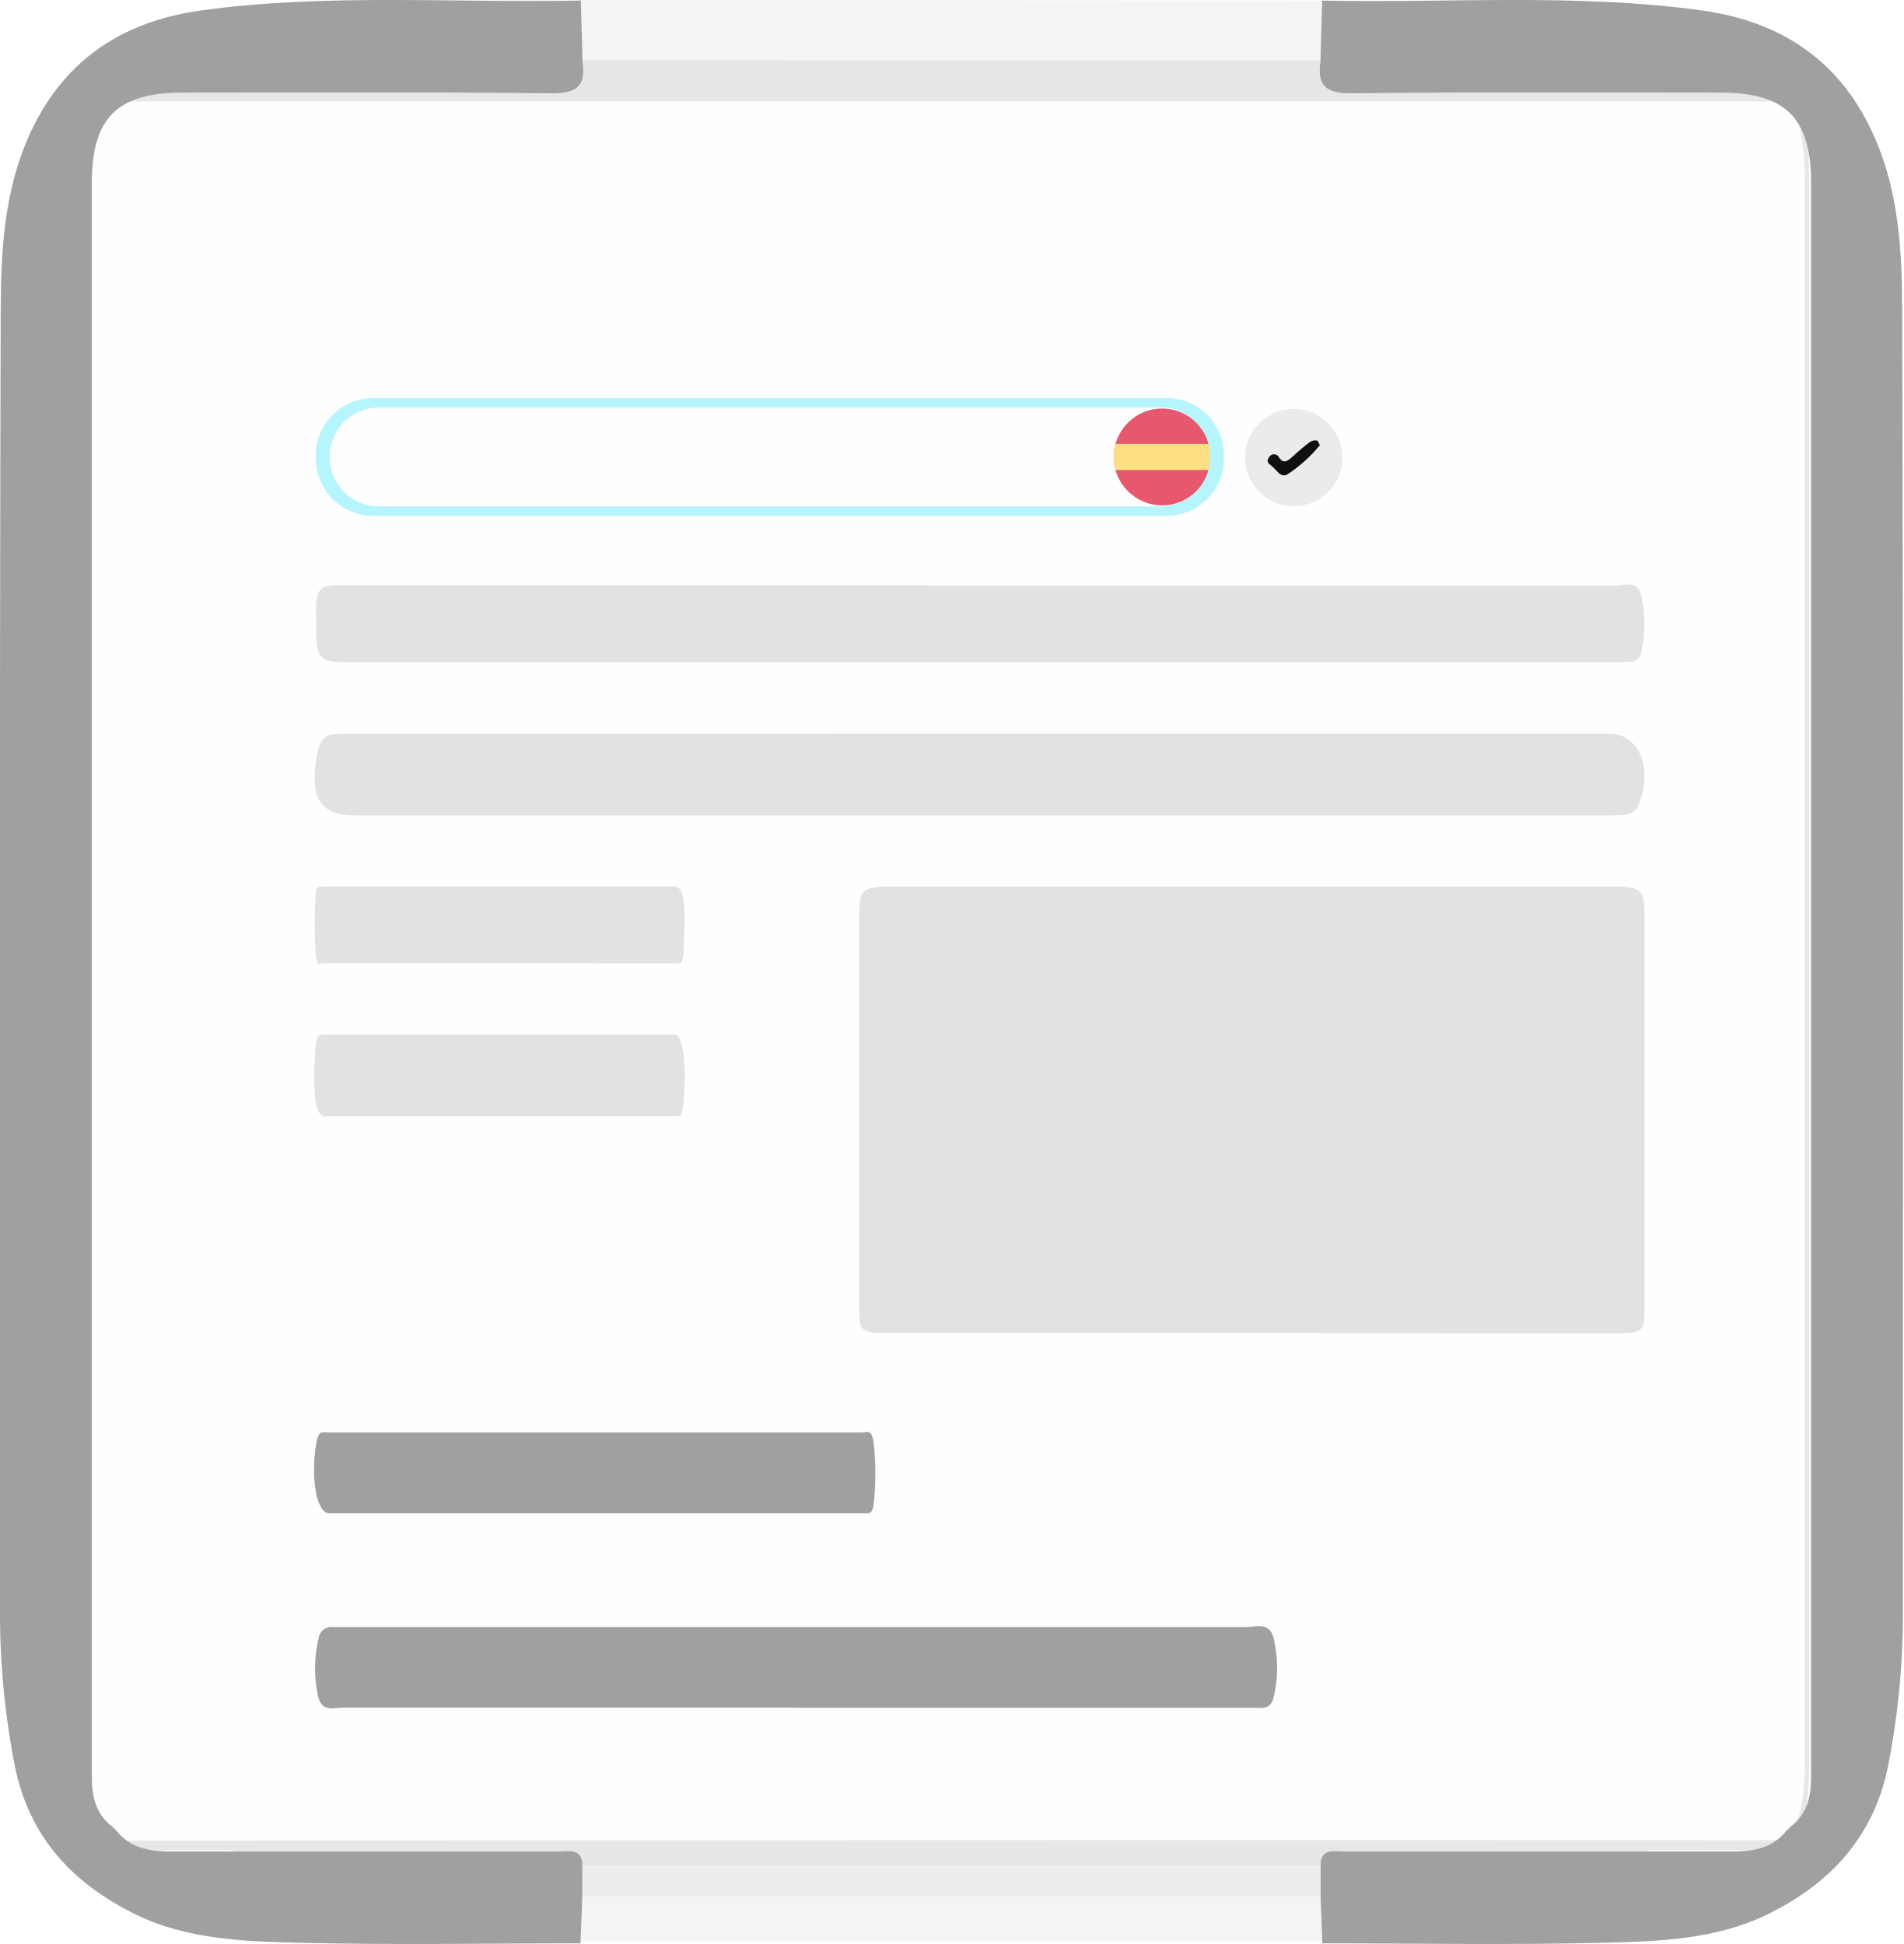
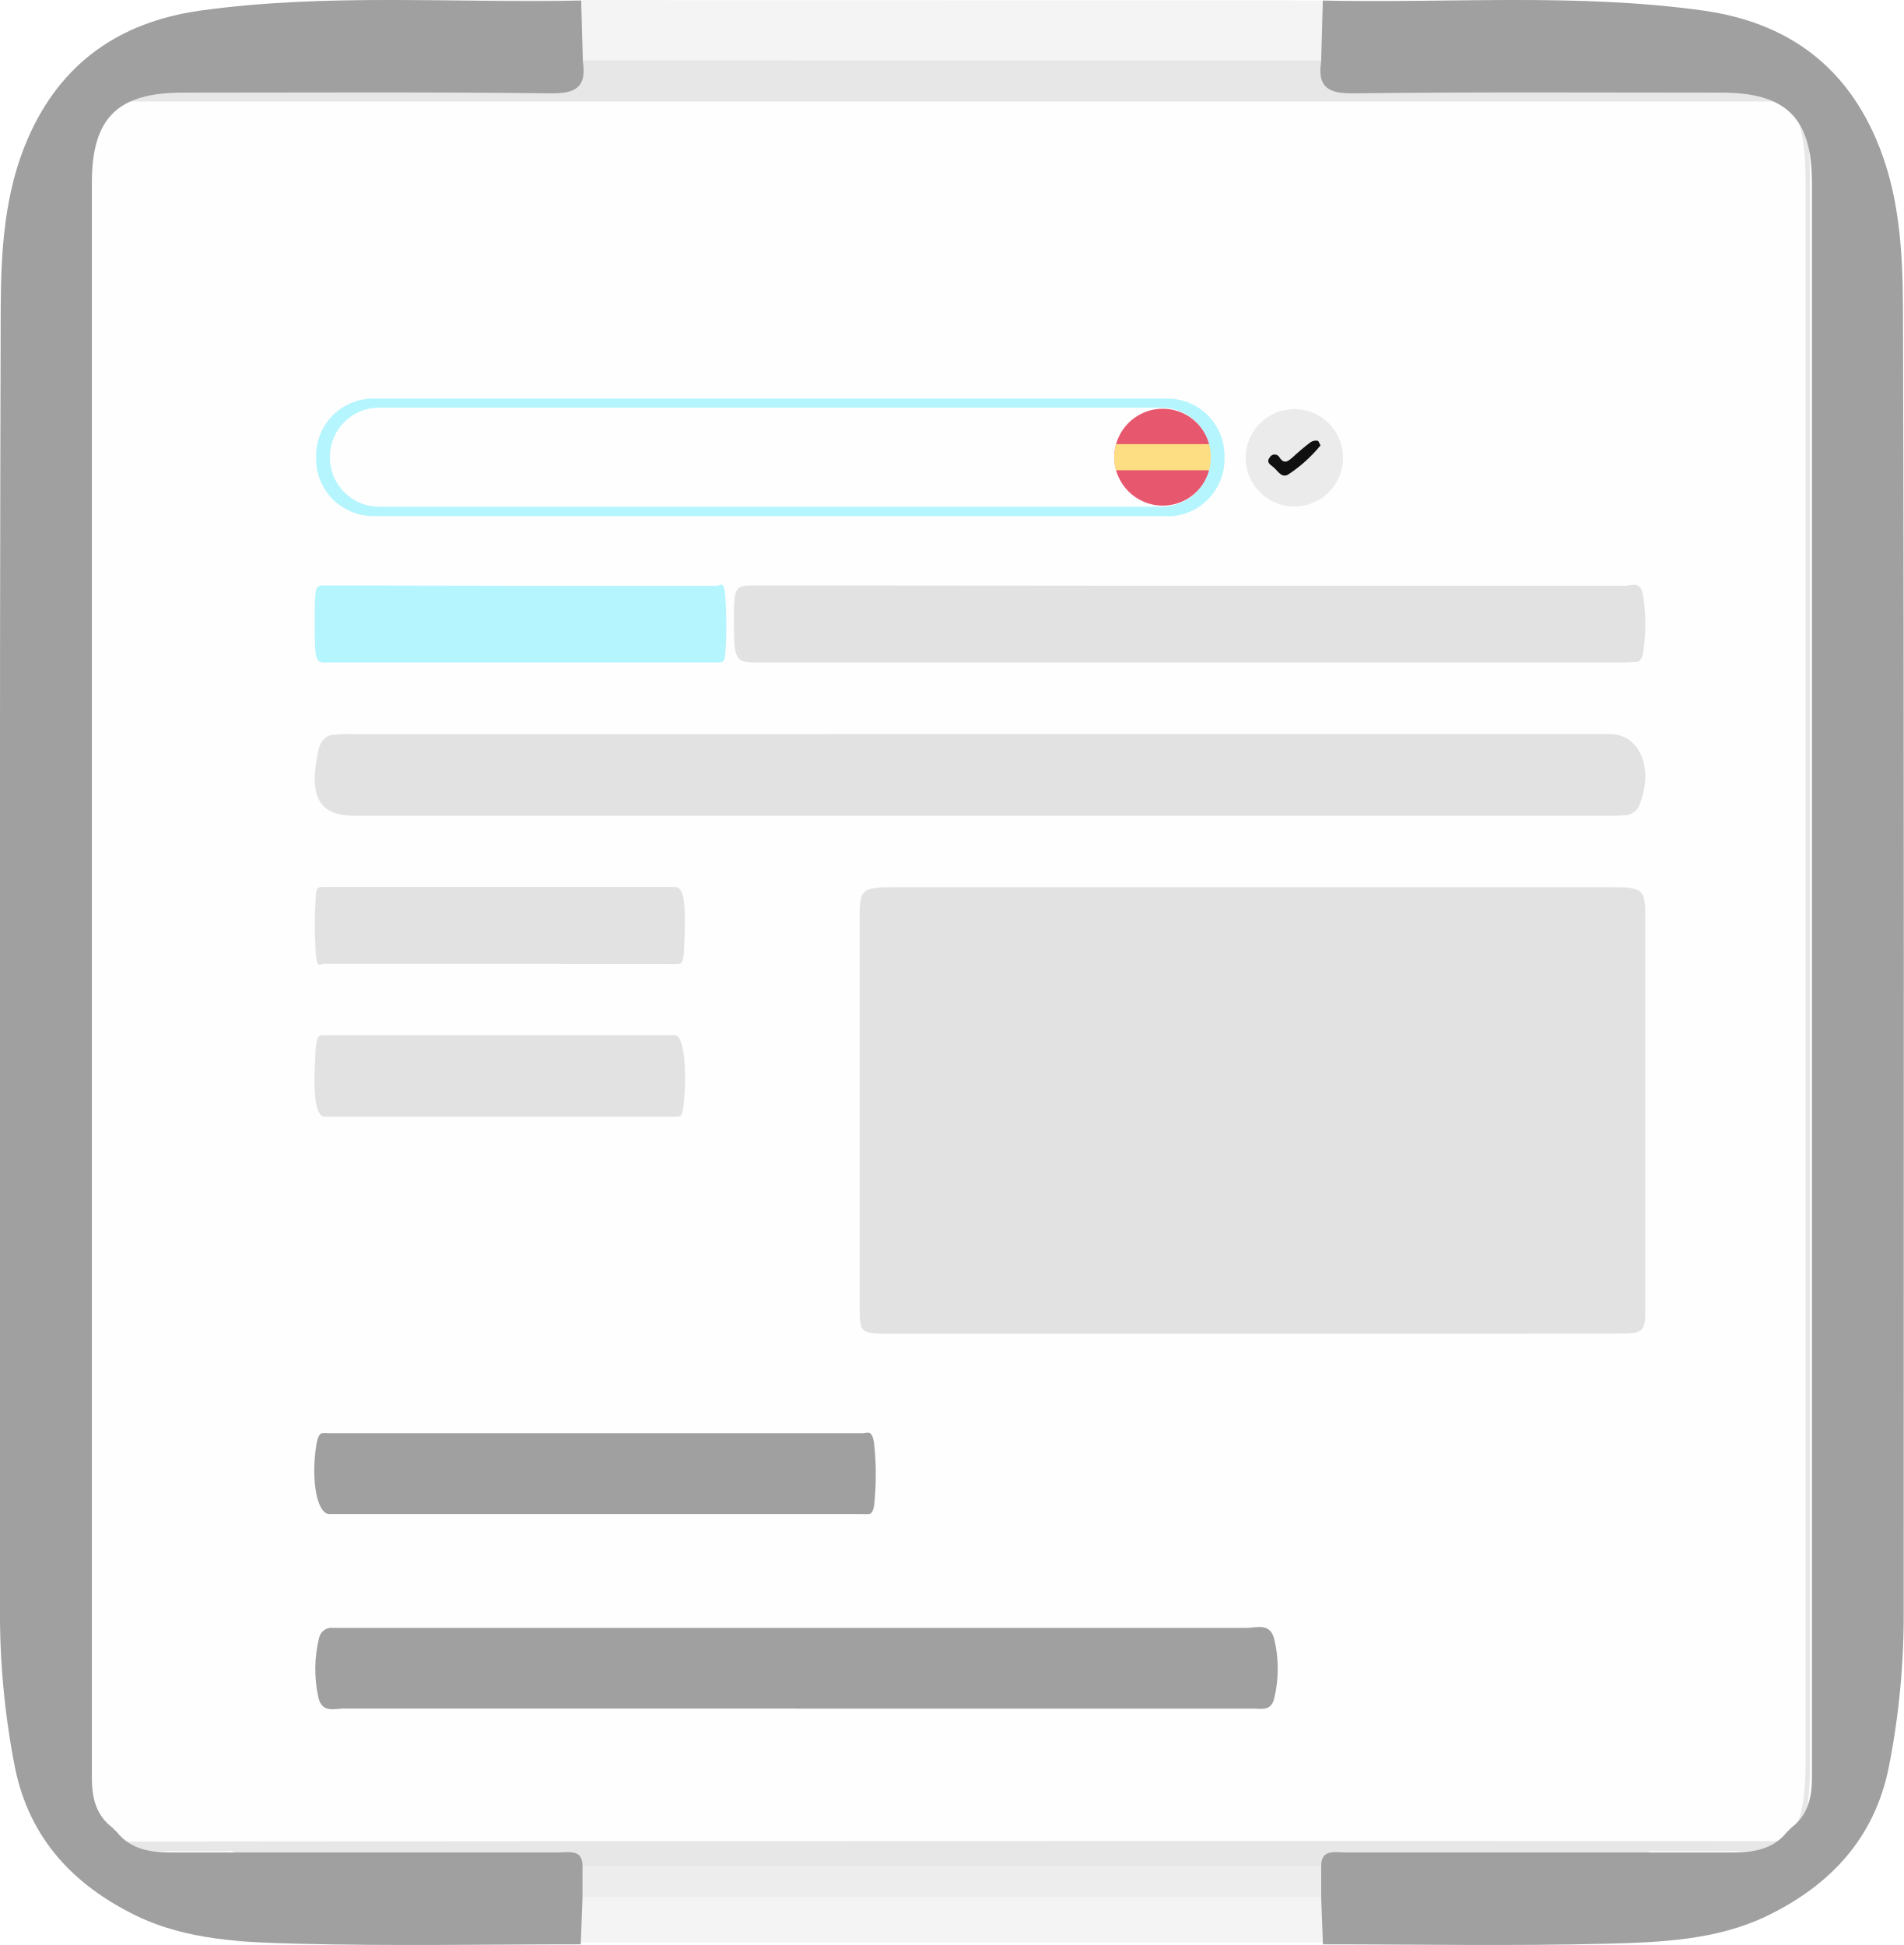
- <svg xmlns="http://www.w3.org/2000/svg" viewBox="0 0 373.06 381.14">
+ <svg xmlns="http://www.w3.org/2000/svg" viewBox="0 0 373.05 381.14">
  <defs>
    <style>.cls-1{fill:none;}.cls-2{fill:#fefefe;}.cls-3{fill:#f4f4f4;}.cls-4{fill:#e7e7e7;}.cls-5{fill:#ededed;}.cls-6{fill:#e2e2e2;}.cls-7{fill:#a0a0a0;}.cls-8{fill:#fdfefe;}.cls-9{fill:#ebebeb;}.cls-10{fill:#101010;}.cls-11{fill:#e7576e;}.cls-12{clip-path:url(#clip-path);}.cls-13{fill:#fdde83;}.cls-14{fill:#b5f5fd;}</style>
    <clipPath id="clip-path">
-       <rect class="cls-1" x="217.01" y="87.03" width="21.55" height="5.12" />
+       <rect class="cls-1" x="217.03" y="87.03" width="21.55" height="5.12" />
    </clipPath>
  </defs>
  <g id="Layer_2" data-name="Layer 2">
    <g id="Layer_1-2" data-name="Layer 1">
-       <rect class="cls-2" x="12.13" y="18.3" width="346.39" height="346.39" />
-       <path class="cls-3" d="M259.2.11C260,.88,321.74,1.19,322.49,2q-.06,4.09-.13,8.2a1.74,1.74,0,0,1-1.74,1.71H48a1.74,1.74,0,0,1-1.74-1.71l-.11-8.37V1.61S113.85.11,70.36,0Z" />
-       <path class="cls-3" d="M46.16,379l.15-7.25h276q.06,3.23.14,6.44c-.05.81-.09,1.61-.14,2.42h-276C46.26,380.11,46.21,379.56,46.16,379Z" />
-       <path class="cls-4" d="M322.34,11.86c-.31,5,.58,6.26,2.63,6.18,7.63-.33,15.27-.15,22.9-.13,4.46,0,6.73,5.5,6.73,16.28V346.55c0,10.74-2.28,16.2-6.76,16.22H324.12c-.91,0-1.87-.3-1.78,3h-276c.07-3.78-1.07-3-2-3H13.27c-1.74,0-3.43-.36-4.63-4,1.68.59,3.25,2.11,5,2.11q166.76-.17,333.51-.1c4.72,0,6.61-4.55,6.61-16V36.37c0-12.14-1.8-16.48-6.81-16.48H14.28c-5,0-6.86,4.32-6.86,16.41V334.19c0,7.94-.33,16,.83,23.68-1.33-2.46-1.65-5.95-1.65-9.72V35.58C6.6,22.86,8.66,17.86,14,17.86c9.91,0,19.8-.15,29.69.14,2,.06,2.93-1.17,2.63-6.18Z" />
-       <path class="cls-5" d="M46.31,365.79h276v6h-276Z" />
-       <path class="cls-6" d="M245.38,261.35H174.12c-5.46,0-5.7-.23-5.7-4.94v-77c0-5.07.55-5.56,6.52-5.56H315.82c6,0,6.52.49,6.52,5.56v77.05c0,4.69-.25,4.92-5.7,4.92Z" />
-       <path class="cls-7" d="M116.63,280.86h52.43c.81,0,1.88-.87,2.21,2.23a56.77,56.77,0,0,1,0,11.73c-.13,1.29-.58,1.83-1,1.88a13.07,13.07,0,0,1-1.4,0H64.54c-2.43,0-3.69-6.58-2.58-13.55.21-1.39.64-2.28,1.12-2.29a11.06,11.06,0,0,1,1.41,0Z" />
-       <path class="cls-6" d="M98,202.86h34.31c1.59,0,2.38,6.46,1.65,13.45-.15,1.55-.48,2.51-.83,2.46a6,6,0,0,1-1,.07H63.7c-1.86,0-2.44-3.8-1.92-12.5.08-1.86.41-3.23.8-3.35a2.16,2.16,0,0,1,1-.13Z" />
-       <path class="cls-6" d="M192.34,143.86H315.45c5.69,0,8.52,6.44,5.92,13.44a3.25,3.25,0,0,1-2.62,2.42,35.09,35.09,0,0,1-3.7.12H69.19c-6.66,0-8.75-3.81-6.9-12.5.29-1.86,1.46-3.23,2.87-3.35a28.44,28.44,0,0,1,3.69-.12Z" />
-       <path class="cls-6" d="M97.93,188.86H63.31c-.51,0-1.23,1.15-1.46-2.06a88.44,88.44,0,0,1,0-11.28c.08-1.2.35-1.55.6-1.61a5.14,5.14,0,0,1,1-.1h68.71c1.86,0,2.31,3,1.86,12,0,1.73-.35,3-.71,3a4,4,0,0,1-1,.1Z" />
-       <path class="cls-6" d="M192,114.79H316.55c1.86,0,4.45-1.17,5.19,2.08a24.88,24.88,0,0,1-.1,11.29,2.09,2.09,0,0,1-2.16,1.58c-.89.06-1.72.08-2.59.09h-249c-5.27,0-5.93-.77-5.93-7-.08-7.91,0-8.11,5.93-8.11Z" />
-       <path class="cls-7" d="M155.92,334.8H67.34c-1.82,0-4.3,1-5-2.26a25.63,25.63,0,0,1,.19-11.72A2.5,2.5,0,0,1,65.29,319H244.23c1.93,0,4.55-1.09,5.4,2.12a24.83,24.83,0,0,1,0,11.75c-.6,2.47-2.53,1.95-4,1.95H155.92Z" />
-       <path class="cls-8" d="M139.85,85.59a.8.8,0,0,1-.36-.64C139.68,84.93,139.82,85.08,139.85,85.59Z" />
-       <path class="cls-8" d="M139.13,102.45c.07-.58.27-.45.44-.48C139.48,102.34,139.31,102.53,139.13,102.45Z" />
-       <rect class="cls-2" x="57.17" y="49.51" width="49.98" height="28.7" />
-       <circle class="cls-9" cx="253.59" cy="89.71" r="9.54" />
-       <path class="cls-10" d="M258.72,87.27A28,28,0,0,1,252.36,93c-1.38.79-2.14-.95-3.12-1.65-.55-.39-1.13-.93-.49-1.69a1.09,1.09,0,0,1,1.46-.48,1.11,1.11,0,0,1,.48.48c.94,1.38,1.67.71,2.51,0,1.16-1.06,2.33-2.08,3.56-3a1.87,1.87,0,0,1,1.38-.29C258.33,86.32,258.45,86.87,258.72,87.27Z" />
-       <circle class="cls-11" cx="227.8" cy="89.59" r="9.49" />
+       <rect class="cls-2" x="13.36" y="17.38" width="346.39" height="346.39" />
+       <path class="cls-3" d="M259.22.11c.8.77,62.54,1.08,63.29,1.89q-.06,4.1-.13,8.2a1.74,1.74,0,0,1-1.74,1.71H48a1.74,1.74,0,0,1-1.74-1.71l-.11-8.37V1.61S113.87.11,70.38,0Z" />
+       <path class="cls-3" d="M46.18,379l.15-7.25h276q.06,3.22.14,6.44c-.05.81-.09,1.61-.14,2.42h-276C46.28,380.11,46.23,379.56,46.18,379Z" />
+       <path class="cls-4" d="M322.36,11.86c-.31,5,.58,6.26,2.63,6.18,7.63-.33,15.27-.15,22.9-.13,4.46,0,6.73,5.5,6.73,16.28V346.55c0,10.74-2.28,16.2-6.76,16.22H324.14c-.91,0-1.87-.3-1.78,3h-276c.07-3.78-1.07-3-2-3H13.29c-1.74,0-3.43-.36-4.63-4,1.68.59,3.25,2.11,5,2.11q166.77-.17,333.51-.1c4.72,0,6.61-4.55,6.61-16V36.37c0-12.14-1.8-16.48-6.81-16.48H14.3c-5,0-6.86,4.32-6.86,16.41V334.19c0,7.94-.33,16,.83,23.68-1.33-2.46-1.65-5.95-1.65-9.72V35.58c0-12.72,2.06-17.72,7.4-17.72,9.91,0,19.8-.15,29.69.14,2,.06,2.93-1.17,2.63-6.18Z" />
+       <path class="cls-5" d="M46.33,365.79h276v6h-276Z" />
+       <path class="cls-6" d="M245.4,261.35H174.14c-5.46,0-5.7-.23-5.7-4.94v-77c0-5.07.55-5.56,6.52-5.56H315.84c6,0,6.52.49,6.52,5.56v77c0,4.69-.25,4.92-5.7,4.92Z" />
+       <path class="cls-7" d="M116.65,280.86h52.43c.81,0,1.88-.87,2.21,2.23a56.09,56.09,0,0,1,0,11.73c-.13,1.29-.58,1.83-1,1.88a10.9,10.9,0,0,1-1.4,0H64.56c-2.43,0-3.69-6.58-2.58-13.55.21-1.39.64-2.28,1.12-2.29a11.06,11.06,0,0,1,1.41,0Z" />
+       <path class="cls-6" d="M98,202.86h34.31c1.59,0,2.38,6.46,1.65,13.45-.15,1.55-.48,2.51-.83,2.46a6.63,6.63,0,0,1-1,.07H63.72c-1.86,0-2.44-3.8-1.92-12.5.08-1.86.41-3.23.8-3.35a2.15,2.15,0,0,1,1-.13Z" />
+       <path class="cls-6" d="M192.36,143.86H315.47c5.69,0,8.52,6.44,5.92,13.44a3.23,3.23,0,0,1-2.62,2.42,32.6,32.6,0,0,1-3.7.12H69.21c-6.66,0-8.75-3.81-6.9-12.5.29-1.86,1.46-3.23,2.87-3.35a28.44,28.44,0,0,1,3.69-.12Z" />
+       <path class="cls-6" d="M98,188.86H63.33c-.51,0-1.23,1.15-1.46-2.06a88.45,88.45,0,0,1,0-11.28c.08-1.2.35-1.55.6-1.61a4.85,4.85,0,0,1,1-.1h68.71c1.86,0,2.31,3,1.86,12,0,1.73-.35,3-.71,3a3.69,3.69,0,0,1-1,.1Z" />
+       <path class="cls-6" d="M233,114.79h85.41c1.28,0,3.06-1.17,3.56,2.08a35.93,35.93,0,0,1-.07,11.29c-.16,1-.79,1.64-1.48,1.58s-1.18.08-1.77.09H147.87c-3.61,0-4.06-.77-4.06-7-.06-7.91,0-8.11,4.06-8.11Z" />
+       <path class="cls-7" d="M155.94,334.8H67.36c-1.82,0-4.3,1-5-2.26a25.78,25.78,0,0,1,.19-11.72A2.5,2.5,0,0,1,65.31,319H244.25c1.93,0,4.55-1.09,5.4,2.12a24.83,24.83,0,0,1,0,11.75c-.6,2.47-2.53,1.95-4,1.95H155.94Z" />
+       <path class="cls-8" d="M139.87,85.59a.81.81,0,0,1-.36-.64C139.7,84.93,139.84,85.08,139.87,85.59Z" />
+       <path class="cls-8" d="M139.15,102.45c.07-.58.27-.45.44-.48C139.5,102.34,139.33,102.53,139.15,102.45Z" />
+       <rect class="cls-2" x="57.19" y="49.51" width="49.98" height="28.7" />
+       <circle class="cls-9" cx="253.61" cy="89.71" r="9.54" />
+       <path class="cls-10" d="M258.74,87.27A27.78,27.78,0,0,1,252.38,93c-1.38.79-2.14-1-3.12-1.65-.55-.39-1.13-.93-.49-1.69a1.1,1.1,0,0,1,1.46-.48,1.06,1.06,0,0,1,.48.48c.94,1.38,1.67.71,2.51,0,1.16-1.06,2.33-2.08,3.56-3a1.88,1.88,0,0,1,1.38-.29C258.35,86.32,258.47,86.87,258.74,87.27Z" />
+       <circle class="cls-11" cx="227.82" cy="89.59" r="9.49" />
      <g class="cls-12">
-         <circle class="cls-13" cx="227.79" cy="89.59" r="9.49" />
+         <circle class="cls-13" cx="227.81" cy="89.59" r="9.49" />
      </g>
-       <path class="cls-14" d="M228.7,101.13H73.12a11.19,11.19,0,0,1-11.2-11.2v-.68a11.2,11.2,0,0,1,11.2-11.2H228.7a11.2,11.2,0,0,1,11.2,11.2v.68A11.19,11.19,0,0,1,228.7,101.13Zm8.51-11.47v-.14a9.63,9.63,0,0,0-9.63-9.63H74.24a9.63,9.63,0,0,0-9.62,9.63v.14a9.63,9.63,0,0,0,9.62,9.63H227.58A9.63,9.63,0,0,0,237.21,89.66Z" />
-       <path class="cls-7" d="M113.85.11q.18,6,.34,12c.74,5-1.41,6.24-6.35,6.18-24-.29-47.94-.14-71.91-.14C23,18.11,18,23.11,18,35.83V348.4c0,3.77.76,7.26,4,9.72l.9.89c2.92,3.65,7,4,11.22,4h75.24c2.2,0,4.94-.76,4.77,3v6c-.11,3-.23,6-.34,9-18.49,0-37,.35-55.47-.12-10.75-.28-21.74-.67-31.71-5.53-12.27-6-20.86-15.13-23.68-29A156.11,156.11,0,0,1,0,315.18c0-85-.11-169.9.14-254.85.06-11.22.7-22.62,5.33-33.22C11.92,12.28,23.39,4.39,39,2.11,63.91-1.39,88.92.65,113.85.11Z" />
-       <path class="cls-7" d="M334,2.11c15.63,2.28,27.1,10.17,33.53,25,4.63,10.6,5.27,22,5.33,33.22.25,85,.14,169.9.14,254.85a154.65,154.65,0,0,1-2.93,31.18c-2.82,13.87-11.41,23-23.68,29-10,4.86-21,5.25-31.71,5.53-18.47.47-37,.12-55.47.12-.11-3-.23-6-.34-9v-6c-.17-3.76,2.57-3,4.77-3h75.24c4.22,0,8.3-.35,11.22-4l.9-.89c3.24-2.46,4-5.95,4-9.72V35.83c0-12.72-5-17.72-17.91-17.68-24,0-47.91-.15-71.91.14-4.94.06-7.09-1.18-6.35-6.18q.17-6,.34-12C284.13.65,309.14-1.39,334,2.11Z" />
+       <path class="cls-14" d="M228.72,101.13H73.14A11.19,11.19,0,0,1,61.94,90v-.7a11.2,11.2,0,0,1,11.2-11.2H228.72a11.19,11.19,0,0,1,11.2,11.2v.68a11.19,11.19,0,0,1-11.18,11.2Zm8.51-11.47v-.14a9.63,9.63,0,0,0-9.63-9.63H74.26a9.64,9.64,0,0,0-9.62,9.63v.14a9.64,9.64,0,0,0,9.62,9.63H227.6a9.63,9.63,0,0,0,9.63-9.63Z" />
+       <path class="cls-7" d="M113.87.11q.18,6,.34,12c.74,5-1.41,6.24-6.35,6.18-24-.29-47.94-.14-71.91-.14C23,18.11,18,23.11,18,35.83V348.4c0,3.77.76,7.26,4,9.72l.9.89c2.92,3.65,7,4,11.22,4h75.24c2.2,0,4.94-.76,4.77,3v6c-.11,3-.23,6-.34,9-18.49,0-37,.35-55.47-.12-10.75-.28-21.74-.67-31.71-5.53-12.27-6-20.86-15.13-23.68-29A156.11,156.11,0,0,1,0,315.18c0-85-.11-169.9.14-254.85.06-11.22.7-22.62,5.33-33.22C11.94,12.28,23.41,4.39,39,2.11,63.93-1.39,88.94.65,113.87.11Z" />
+       <path class="cls-7" d="M334,2.11c15.63,2.28,27.1,10.17,33.53,25,4.63,10.6,5.27,22,5.33,33.22.25,85,.14,169.9.14,254.85a153.93,153.93,0,0,1-2.93,31.18c-2.82,13.87-11.41,23-23.68,29-10,4.86-21,5.25-31.71,5.53-18.47.47-37,.12-55.47.12-.11-3-.23-6-.34-9v-6c-.17-3.76,2.57-3,4.77-3H338.9c4.22,0,8.3-.35,11.22-4l.9-.89c3.24-2.46,4-5.95,4-9.72V35.83c0-12.72-5-17.72-17.91-17.68-24,0-47.91-.15-71.91.14-4.94.06-7.09-1.18-6.35-6.18q.18-6,.34-12C284.15.65,309.16-1.39,334,2.11Z" />
+       <path class="cls-14" d="M101.94,114.79H140.5c.58,0,1.38-1.17,1.61,2.08a78.78,78.78,0,0,1,0,11.29c-.08,1-.36,1.64-.67,1.58a4.36,4.36,0,0,1-.8.09H63.51c-1.63,0-1.84-.77-1.84-7,0-7.91,0-8.11,1.84-8.11Z" />
    </g>
  </g>
</svg>
